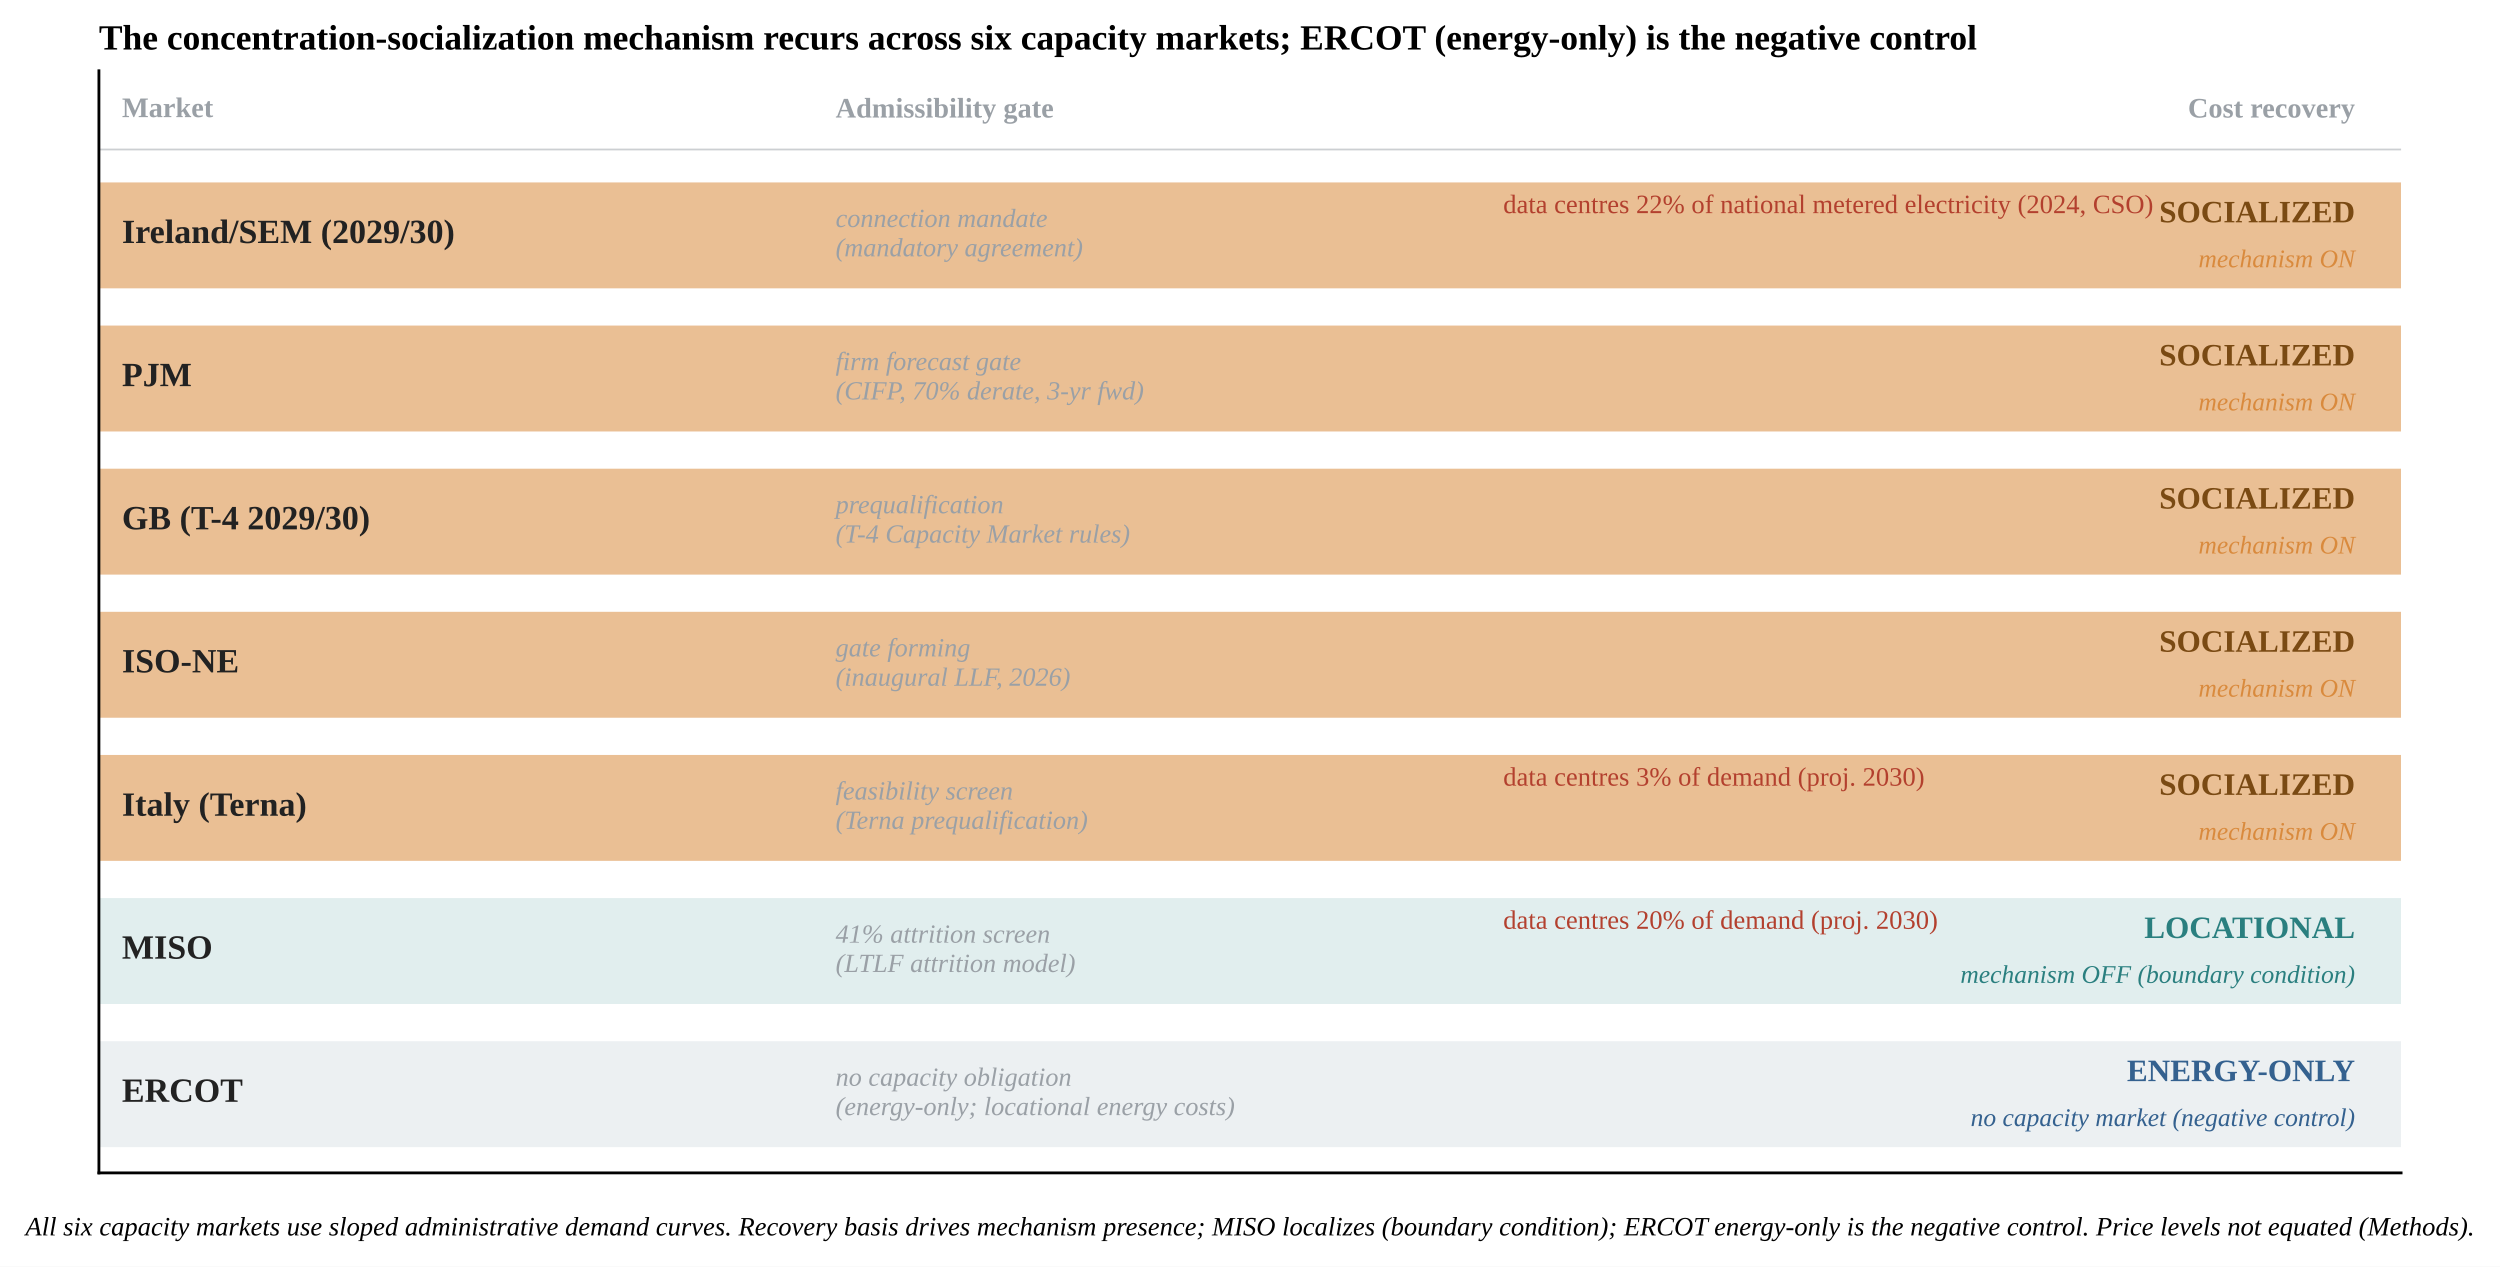
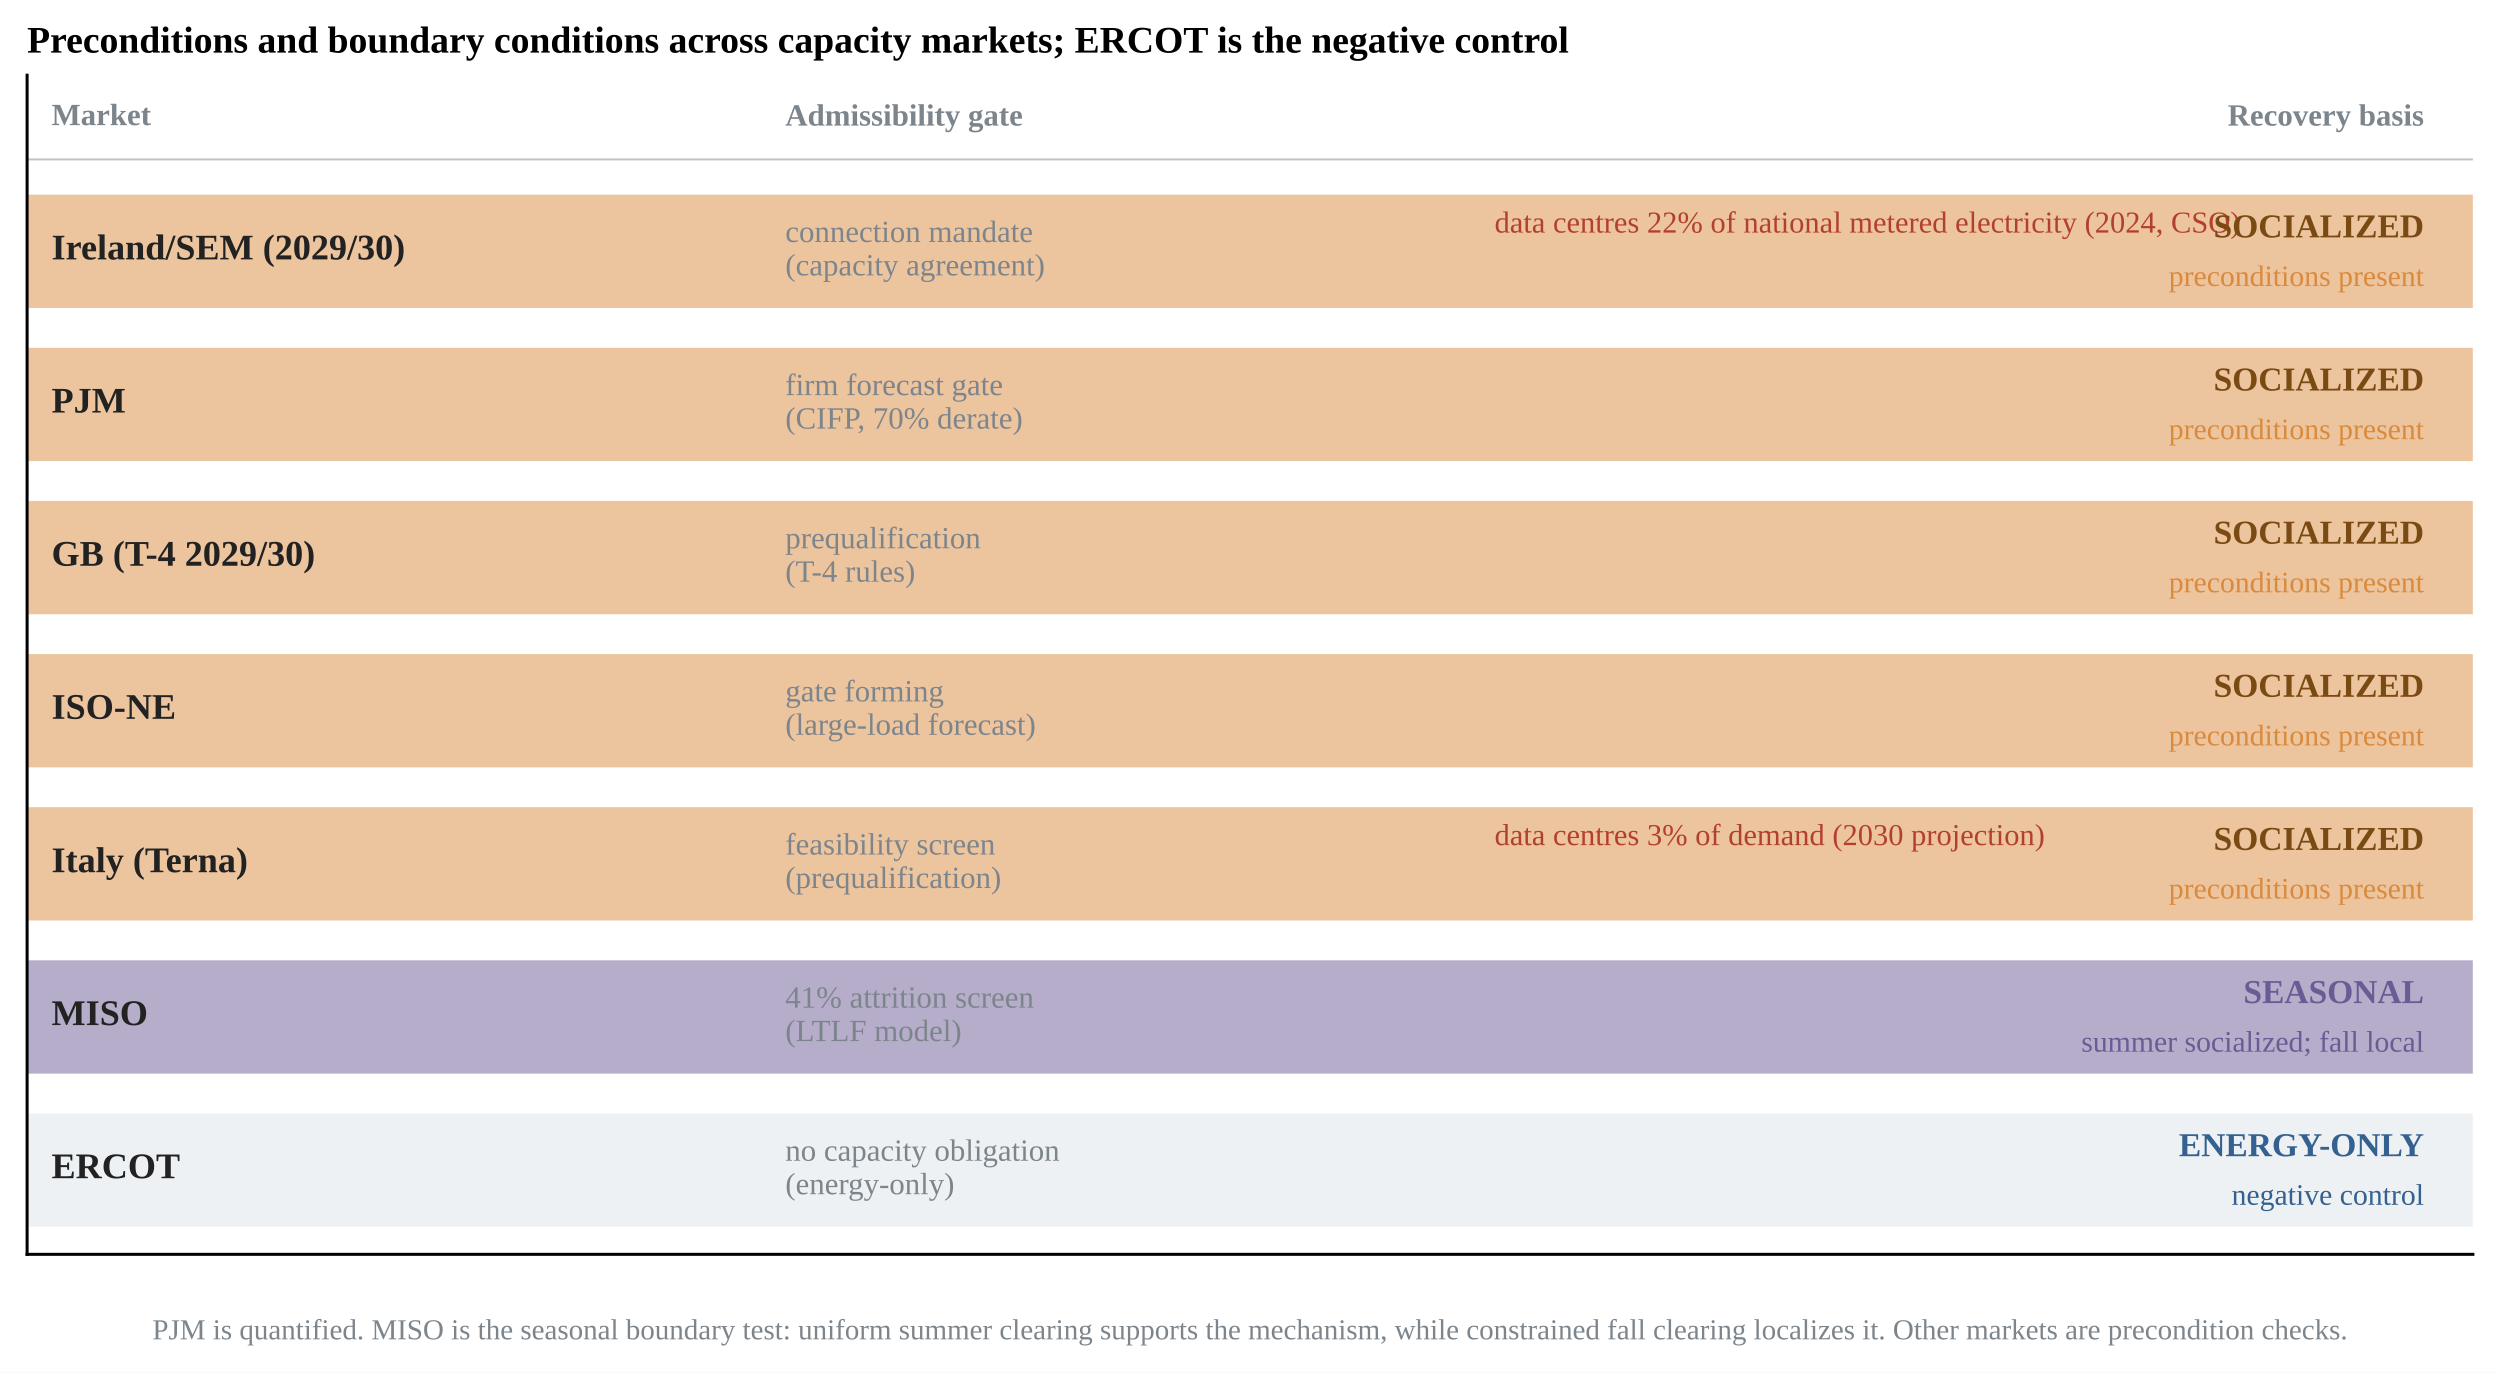
- <svg xmlns="http://www.w3.org/2000/svg" width="705.561pt" height="357.486pt" viewBox="0 0 705.561 357.486" version="1.1">
+ <svg xmlns="http://www.w3.org/2000/svg" width="664.128pt" height="364.65pt" viewBox="0 0 664.128 364.65" version="1.1">
  <defs>
    <style type="text/css">*{stroke-linejoin: round; stroke-linecap: butt}</style>
  </defs>
  <g id="figure_1">
    <g id="patch_1">
-       <path d="M 0 357.486  L 705.561 357.486  L 705.561 0  L 0 0  z " style="fill: #ffffff" />
+       <path d="M 0 364.65  L 664.128 364.65  L 664.128 0  L 0 0  z " style="fill: #ffffff" />
    </g>
    <g id="axes_1">
      <g id="patch_2">
-         <path d="M 27.917 331.018  L 677.645 331.018  L 677.645 19.978  L 27.917 19.978  z " style="fill: #ffffff" />
+         <path d="M 7.2 333.214  L 656.928 333.214  L 656.928 19.978  L 7.2 19.978  z " style="fill: #ffffff" />
      </g>
      <g id="patch_3">
-         <path d="M 27.917 323.747  L 677.645 323.747  L 677.645 293.855  L 27.917 293.855  z " clip-path="url(#p626cb24bb6)" style="fill: #dce4e8; opacity: 0.55" />
+         <path d="M 7.2 325.892  L 656.928 325.892  L 656.928 295.789  L 7.2 295.789  z " clip-path="url(#p51c20fb67c)" style="fill: #dce4e8; opacity: 0.5" />
      </g>
      <g id="patch_4">
-         <path d="M 27.917 283.352  L 677.645 283.352  L 677.645 253.46  L 27.917 253.46  z " clip-path="url(#p626cb24bb6)" style="fill: #c8e0e0; opacity: 0.55" />
+         <path d="M 7.2 285.212  L 656.928 285.212  L 656.928 255.109  L 7.2 255.109  z " clip-path="url(#p51c20fb67c)" style="fill: #6b5b95; opacity: 0.5" />
      </g>
      <g id="patch_5">
-         <path d="M 27.917 242.957  L 677.645 242.957  L 677.645 213.065  L 27.917 213.065  z " clip-path="url(#p626cb24bb6)" style="fill: #d98a3d; opacity: 0.55" />
+         <path d="M 7.2 244.532  L 656.928 244.532  L 656.928 214.429  L 7.2 214.429  z " clip-path="url(#p51c20fb67c)" style="fill: #d98a3d; opacity: 0.5" />
      </g>
      <g id="patch_6">
-         <path d="M 27.917 202.563  L 677.645 202.563  L 677.645 172.67  L 27.917 172.67  z " clip-path="url(#p626cb24bb6)" style="fill: #d98a3d; opacity: 0.55" />
+         <path d="M 7.2 203.852  L 656.928 203.852  L 656.928 173.749  L 7.2 173.749  z " clip-path="url(#p51c20fb67c)" style="fill: #d98a3d; opacity: 0.5" />
      </g>
      <g id="patch_7">
-         <path d="M 27.917 162.168  L 677.645 162.168  L 677.645 132.276  L 27.917 132.276  z " clip-path="url(#p626cb24bb6)" style="fill: #d98a3d; opacity: 0.55" />
+         <path d="M 7.2 163.172  L 656.928 163.172  L 656.928 133.069  L 7.2 133.069  z " clip-path="url(#p51c20fb67c)" style="fill: #d98a3d; opacity: 0.5" />
      </g>
      <g id="patch_8">
-         <path d="M 27.917 121.773  L 677.645 121.773  L 677.645 91.881  L 27.917 91.881  z " clip-path="url(#p626cb24bb6)" style="fill: #d98a3d; opacity: 0.55" />
+         <path d="M 7.2 122.492  L 656.928 122.492  L 656.928 92.389  L 7.2 92.389  z " clip-path="url(#p51c20fb67c)" style="fill: #d98a3d; opacity: 0.5" />
      </g>
      <g id="patch_9">
-         <path d="M 27.917 81.378  L 677.645 81.378  L 677.645 51.486  L 27.917 51.486  z " clip-path="url(#p626cb24bb6)" style="fill: #d98a3d; opacity: 0.55" />
+         <path d="M 7.2 81.812  L 656.928 81.812  L 656.928 51.709  L 7.2 51.709  z " clip-path="url(#p51c20fb67c)" style="fill: #d98a3d; opacity: 0.5" />
      </g>
      <g id="matplotlib.axis_1" />
      <g id="matplotlib.axis_2" />
      <g id="line2d_1">
-         <path d="M 27.917 42.195  L 677.645 42.195  " clip-path="url(#p626cb24bb6)" style="fill: none; stroke: #9aa0a6; stroke-opacity: 0.5; stroke-width: 0.5; stroke-linecap: square" />
+         <path d="M 7.2 42.352  L 656.928 42.352  " clip-path="url(#p51c20fb67c)" style="fill: none; stroke: #7d858c; stroke-opacity: 0.5; stroke-width: 0.5; stroke-linecap: square" />
      </g>
      <g id="patch_10">
-         <path d="M 27.917 331.018  L 27.917 19.978  " style="fill: none; stroke: #000000; stroke-width: 0.8; stroke-linejoin: miter; stroke-linecap: square" />
+         <path d="M 7.2 333.214  L 7.2 19.978  " style="fill: none; stroke: #000000; stroke-width: 0.8; stroke-linejoin: miter; stroke-linecap: square" />
      </g>
      <g id="patch_11">
-         <path d="M 27.917 331.018  L 677.645 331.018  " style="fill: none; stroke: #000000; stroke-width: 0.8; stroke-linejoin: miter; stroke-linecap: square" />
+         <path d="M 7.2 333.214  L 656.928 333.214  " style="fill: none; stroke: #000000; stroke-width: 0.8; stroke-linejoin: miter; stroke-linecap: square" />
      </g>
      <g id="text_1">
-         <text style="font-weight: 700; font-size: 9.6px; font-family: 'Times New Roman', 'DejaVu Serif', serif; text-anchor: start; fill: #222222" x="34.414" y="310.953" transform="rotate(-0 34.41394 310.9527)">ERCOT</text>
+         <text style="font-weight: 700; font-size: 9.6px; font-family: 'Times New Roman', 'DejaVu Serif', serif; text-anchor: start; fill: #222222" x="13.697" y="312.992" transform="rotate(-0 13.69728 312.9919)">ERCOT</text>
      </g>
      <g id="text_2">
-         <text style="font-style: italic; font-size: 7.4px; font-family: 'Times New Roman', 'DejaVu Serif', serif; fill: #9aa0a6" transform="translate(235.8296 306.4334)">no capacity obligation</text>
-         <text style="font-style: italic; font-size: 7.4px; font-family: 'Times New Roman', 'DejaVu Serif', serif; fill: #9aa0a6" transform="translate(235.8296 314.7101)">(energy-only; locational energy costs)</text>
+         <text style="font-size: 8.2px; font-family: 'Times New Roman', 'DejaVu Serif', serif; fill: #7d858c" transform="translate(208.6157 308.359)">no capacity obligation</text>
+         <text style="font-size: 8.2px; font-family: 'Times New Roman', 'DejaVu Serif', serif; fill: #7d858c" transform="translate(208.6157 317.2457)">(energy-only)</text>
      </g>
      <g id="text_3">
-         <text style="font-weight: 700; font-size: 8.8px; font-family: 'Times New Roman', 'DejaVu Serif', serif; text-anchor: end; fill: #34618f" x="664.65" y="305.118" transform="rotate(-0 664.6501 305.1181)">ENERGY-ONLY</text>
+         <text style="font-weight: 700; font-size: 8.9px; font-family: 'Times New Roman', 'DejaVu Serif', serif; text-anchor: end; fill: #34618f" x="643.933" y="307.14" transform="rotate(-0 643.9334 307.1398)">ENERGY-ONLY</text>
      </g>
      <g id="text_4">
-         <text style="font-style: italic; font-size: 7.2px; font-family: 'Times New Roman', 'DejaVu Serif', serif; text-anchor: end; fill: #34618f" x="664.65" y="317.795" transform="rotate(-0 664.6501 317.795)">no capacity market (negative control)</text>
+         <text style="font-size: 7.9px; font-family: 'Times New Roman', 'DejaVu Serif', serif; text-anchor: end; fill: #34618f" x="643.933" y="320.053" transform="rotate(-0 643.9334 320.053)">negative control</text>
      </g>
      <g id="text_5">
-         <text style="font-weight: 700; font-size: 9.6px; font-family: 'Times New Roman', 'DejaVu Serif', serif; text-anchor: start; fill: #222222" x="34.414" y="270.558" transform="rotate(-0 34.41394 270.5579)">MISO</text>
+         <text style="font-weight: 700; font-size: 9.6px; font-family: 'Times New Roman', 'DejaVu Serif', serif; text-anchor: start; fill: #222222" x="13.697" y="272.312" transform="rotate(-0 13.69728 272.3119)">MISO</text>
      </g>
      <g id="text_6">
-         <text style="font-style: italic; font-size: 7.4px; font-family: 'Times New Roman', 'DejaVu Serif', serif; fill: #9aa0a6" transform="translate(235.8296 266.0525)">41% attrition screen</text>
-         <text style="font-style: italic; font-size: 7.4px; font-family: 'Times New Roman', 'DejaVu Serif', serif; fill: #9aa0a6" transform="translate(235.8296 274.3153)">(LTLF attrition model)</text>
+         <text style="font-size: 8.2px; font-family: 'Times New Roman', 'DejaVu Serif', serif; fill: #7d858c" transform="translate(208.6157 267.6944)">41% attrition screen</text>
+         <text style="font-size: 8.2px; font-family: 'Times New Roman', 'DejaVu Serif', serif; fill: #7d858c" transform="translate(208.6157 276.5657)">(LTLF model)</text>
      </g>
      <g id="text_7">
-         <text style="font-size: 7.5px; font-family: 'Times New Roman', 'DejaVu Serif', serif; text-anchor: start; fill: #b3402e" x="424.251" y="262.124" transform="rotate(-0 424.2507 262.1237)">data centres 20% of demand (proj. 2030)</text>
+         <text style="font-weight: 700; font-size: 8.9px; font-family: 'Times New Roman', 'DejaVu Serif', serif; text-anchor: end; fill: #6b5b95" x="643.933" y="266.46" transform="rotate(-0 643.9334 266.4598)">SEASONAL</text>
      </g>
      <g id="text_8">
-         <text style="font-weight: 700; font-size: 8.8px; font-family: 'Times New Roman', 'DejaVu Serif', serif; text-anchor: end; fill: #2a7f7f" x="664.65" y="264.723" transform="rotate(-0 664.6501 264.7233)">LOCATIONAL</text>
+         <text style="font-size: 7.9px; font-family: 'Times New Roman', 'DejaVu Serif', serif; text-anchor: end; fill: #6b5b95" x="643.933" y="279.38" transform="rotate(-0 643.9334 279.3804)">summer socialized; fall local</text>
      </g>
      <g id="text_9">
-         <text style="font-style: italic; font-size: 7.2px; font-family: 'Times New Roman', 'DejaVu Serif', serif; text-anchor: end; fill: #2a7f7f" x="664.65" y="277.4" transform="rotate(-0 664.6501 277.4002)">mechanism OFF (boundary condition)</text>
+         <text style="font-weight: 700; font-size: 9.6px; font-family: 'Times New Roman', 'DejaVu Serif', serif; text-anchor: start; fill: #222222" x="13.697" y="231.695" transform="rotate(-0 13.69728 231.6949)">Italy (Terna)</text>
      </g>
      <g id="text_10">
-         <text style="font-weight: 700; font-size: 9.6px; font-family: 'Times New Roman', 'DejaVu Serif', serif; text-anchor: start; fill: #222222" x="34.414" y="230.226" transform="rotate(-0 34.41394 230.2261)">Italy (Terna)</text>
+         <text style="font-size: 8.2px; font-family: 'Times New Roman', 'DejaVu Serif', serif; fill: #7d858c" transform="translate(208.6157 227.0067)">feasibility screen</text>
+         <text style="font-size: 8.2px; font-family: 'Times New Roman', 'DejaVu Serif', serif; fill: #7d858c" transform="translate(208.6157 235.8934)">(prequalification)</text>
      </g>
      <g id="text_11">
-         <text style="font-style: italic; font-size: 7.4px; font-family: 'Times New Roman', 'DejaVu Serif', serif; fill: #9aa0a6" transform="translate(235.8296 225.6438)">feasibility screen</text>
-         <text style="font-style: italic; font-size: 7.4px; font-family: 'Times New Roman', 'DejaVu Serif', serif; fill: #9aa0a6" transform="translate(235.8296 233.9205)">(Terna prequalification)</text>
+         <text style="font-size: 8.1px; font-family: 'Times New Roman', 'DejaVu Serif', serif; text-anchor: start; fill: #b3402e" x="397.037" y="224.505" transform="rotate(-0 397.0368 224.5047)">data centres 3% of demand (2030 projection)</text>
      </g>
      <g id="text_12">
-         <text style="font-size: 7.5px; font-family: 'Times New Roman', 'DejaVu Serif', serif; text-anchor: start; fill: #b3402e" x="424.251" y="221.729" transform="rotate(-0 424.2507 221.7289)">data centres 3% of demand (proj. 2030)</text>
+         <text style="font-weight: 700; font-size: 8.9px; font-family: 'Times New Roman', 'DejaVu Serif', serif; text-anchor: end; fill: #7a4a13" x="643.933" y="225.78" transform="rotate(-0 643.9334 225.7798)">SOCIALIZED</text>
      </g>
      <g id="text_13">
-         <text style="font-weight: 700; font-size: 8.8px; font-family: 'Times New Roman', 'DejaVu Serif', serif; text-anchor: end; fill: #7a4a13" x="664.65" y="224.329" transform="rotate(-0 664.6501 224.3285)">SOCIALIZED</text>
+         <text style="font-size: 7.9px; font-family: 'Times New Roman', 'DejaVu Serif', serif; text-anchor: end; fill: #d98a3d" x="643.933" y="238.7" transform="rotate(-0 643.9334 238.7004)">preconditions present</text>
      </g>
      <g id="text_14">
-         <text style="font-style: italic; font-size: 7.2px; font-family: 'Times New Roman', 'DejaVu Serif', serif; text-anchor: end; fill: #d98a3d" x="664.65" y="237.012" transform="rotate(-0 664.6501 237.0121)">mechanism ON</text>
+         <text style="font-weight: 700; font-size: 9.6px; font-family: 'Times New Roman', 'DejaVu Serif', serif; text-anchor: start; fill: #222222" x="13.697" y="190.952" transform="rotate(-0 13.69728 190.9519)">ISO-NE</text>
      </g>
      <g id="text_15">
-         <text style="font-weight: 700; font-size: 9.6px; font-family: 'Times New Roman', 'DejaVu Serif', serif; text-anchor: start; fill: #222222" x="34.414" y="189.768" transform="rotate(-0 34.41394 189.7683)">ISO-NE</text>
+         <text style="font-size: 8.2px; font-family: 'Times New Roman', 'DejaVu Serif', serif; fill: #7d858c" transform="translate(208.6157 186.319)">gate forming</text>
+         <text style="font-size: 8.2px; font-family: 'Times New Roman', 'DejaVu Serif', serif; fill: #7d858c" transform="translate(208.6157 195.2057)">(large-load forecast)</text>
      </g>
      <g id="text_16">
-         <text style="font-style: italic; font-size: 7.4px; font-family: 'Times New Roman', 'DejaVu Serif', serif; fill: #9aa0a6" transform="translate(235.8296 185.249)">gate forming</text>
-         <text style="font-style: italic; font-size: 7.4px; font-family: 'Times New Roman', 'DejaVu Serif', serif; fill: #9aa0a6" transform="translate(235.8296 193.5257)">(inaugural LLF, 2026)</text>
+         <text style="font-weight: 700; font-size: 8.9px; font-family: 'Times New Roman', 'DejaVu Serif', serif; text-anchor: end; fill: #7a4a13" x="643.933" y="185.1" transform="rotate(-0 643.9334 185.0998)">SOCIALIZED</text>
      </g>
      <g id="text_17">
-         <text style="font-weight: 700; font-size: 8.8px; font-family: 'Times New Roman', 'DejaVu Serif', serif; text-anchor: end; fill: #7a4a13" x="664.65" y="183.934" transform="rotate(-0 664.6501 183.9337)">SOCIALIZED</text>
+         <text style="font-size: 7.9px; font-family: 'Times New Roman', 'DejaVu Serif', serif; text-anchor: end; fill: #d98a3d" x="643.933" y="198.02" transform="rotate(-0 643.9334 198.0204)">preconditions present</text>
      </g>
      <g id="text_18">
-         <text style="font-style: italic; font-size: 7.2px; font-family: 'Times New Roman', 'DejaVu Serif', serif; text-anchor: end; fill: #d98a3d" x="664.65" y="196.617" transform="rotate(-0 664.6501 196.6173)">mechanism ON</text>
+         <text style="font-weight: 700; font-size: 9.6px; font-family: 'Times New Roman', 'DejaVu Serif', serif; text-anchor: start; fill: #222222" x="13.697" y="150.281" transform="rotate(-0 13.69728 150.2809)">GB (T-4 2029/30)</text>
      </g>
      <g id="text_19">
-         <text style="font-weight: 700; font-size: 9.6px; font-family: 'Times New Roman', 'DejaVu Serif', serif; text-anchor: start; fill: #222222" x="34.414" y="149.383" transform="rotate(-0 34.41394 149.3825)">GB (T-4 2029/30)</text>
+         <text style="font-size: 8.2px; font-family: 'Times New Roman', 'DejaVu Serif', serif; fill: #7d858c" transform="translate(208.6157 145.6544)">prequalification</text>
+         <text style="font-size: 8.2px; font-family: 'Times New Roman', 'DejaVu Serif', serif; fill: #7d858c" transform="translate(208.6157 154.5257)">(T-4 rules)</text>
      </g>
      <g id="text_20">
-         <text style="font-style: italic; font-size: 7.4px; font-family: 'Times New Roman', 'DejaVu Serif', serif; fill: #9aa0a6" transform="translate(235.8296 144.8542)">prequalification</text>
-         <text style="font-style: italic; font-size: 7.4px; font-family: 'Times New Roman', 'DejaVu Serif', serif; fill: #9aa0a6" transform="translate(235.8296 153.1309)">(T-4 Capacity Market rules)</text>
+         <text style="font-weight: 700; font-size: 8.9px; font-family: 'Times New Roman', 'DejaVu Serif', serif; text-anchor: end; fill: #7a4a13" x="643.933" y="144.42" transform="rotate(-0 643.9334 144.4198)">SOCIALIZED</text>
      </g>
      <g id="text_21">
-         <text style="font-weight: 700; font-size: 8.8px; font-family: 'Times New Roman', 'DejaVu Serif', serif; text-anchor: end; fill: #7a4a13" x="664.65" y="143.539" transform="rotate(-0 664.6501 143.5389)">SOCIALIZED</text>
+         <text style="font-size: 7.9px; font-family: 'Times New Roman', 'DejaVu Serif', serif; text-anchor: end; fill: #d98a3d" x="643.933" y="157.34" transform="rotate(-0 643.9334 157.3404)">preconditions present</text>
      </g>
      <g id="text_22">
-         <text style="font-style: italic; font-size: 7.2px; font-family: 'Times New Roman', 'DejaVu Serif', serif; text-anchor: end; fill: #d98a3d" x="664.65" y="156.223" transform="rotate(-0 664.6501 156.2225)">mechanism ON</text>
+         <text style="font-weight: 700; font-size: 9.6px; font-family: 'Times New Roman', 'DejaVu Serif', serif; text-anchor: start; fill: #222222" x="13.697" y="109.592" transform="rotate(-0 13.69728 109.5919)">PJM</text>
      </g>
      <g id="text_23">
-         <text style="font-weight: 700; font-size: 9.6px; font-family: 'Times New Roman', 'DejaVu Serif', serif; text-anchor: start; fill: #222222" x="34.414" y="108.979" transform="rotate(-0 34.41394 108.9787)">PJM</text>
+         <text style="font-size: 8.2px; font-family: 'Times New Roman', 'DejaVu Serif', serif; fill: #7d858c" transform="translate(208.6157 104.9667)">firm forecast gate</text>
+         <text style="font-size: 8.2px; font-family: 'Times New Roman', 'DejaVu Serif', serif; fill: #7d858c" transform="translate(208.6157 113.8534)">(CIFP, 70% derate)</text>
      </g>
      <g id="text_24">
-         <text style="font-style: italic; font-size: 7.4px; font-family: 'Times New Roman', 'DejaVu Serif', serif; fill: #9aa0a6" transform="translate(235.8296 104.4594)">firm forecast gate</text>
-         <text style="font-style: italic; font-size: 7.4px; font-family: 'Times New Roman', 'DejaVu Serif', serif; fill: #9aa0a6" transform="translate(235.8296 112.7361)">(CIFP, 70% derate, 3-yr fwd)</text>
+         <text style="font-weight: 700; font-size: 8.9px; font-family: 'Times New Roman', 'DejaVu Serif', serif; text-anchor: end; fill: #7a4a13" x="643.933" y="103.74" transform="rotate(-0 643.9334 103.7398)">SOCIALIZED</text>
      </g>
      <g id="text_25">
-         <text style="font-weight: 700; font-size: 8.8px; font-family: 'Times New Roman', 'DejaVu Serif', serif; text-anchor: end; fill: #7a4a13" x="664.65" y="103.144" transform="rotate(-0 664.6501 103.1441)">SOCIALIZED</text>
+         <text style="font-size: 7.9px; font-family: 'Times New Roman', 'DejaVu Serif', serif; text-anchor: end; fill: #d98a3d" x="643.933" y="116.66" transform="rotate(-0 643.9334 116.6604)">preconditions present</text>
      </g>
      <g id="text_26">
-         <text style="font-style: italic; font-size: 7.2px; font-family: 'Times New Roman', 'DejaVu Serif', serif; text-anchor: end; fill: #d98a3d" x="664.65" y="115.828" transform="rotate(-0 664.6501 115.8277)">mechanism ON</text>
+         <text style="font-weight: 700; font-size: 9.6px; font-family: 'Times New Roman', 'DejaVu Serif', serif; text-anchor: start; fill: #222222" x="13.697" y="68.918" transform="rotate(-0 13.69728 68.91787)">Ireland/SEM (2029/30)</text>
      </g>
      <g id="text_27">
-         <text style="font-weight: 700; font-size: 9.6px; font-family: 'Times New Roman', 'DejaVu Serif', serif; text-anchor: start; fill: #222222" x="34.414" y="68.59" transform="rotate(-0 34.41394 68.5899)">Ireland/SEM (2029/30)</text>
+         <text style="font-size: 8.2px; font-family: 'Times New Roman', 'DejaVu Serif', serif; fill: #7d858c" transform="translate(208.6157 64.28667)">connection mandate</text>
+         <text style="font-size: 8.2px; font-family: 'Times New Roman', 'DejaVu Serif', serif; fill: #7d858c" transform="translate(208.6157 73.15805)">(capacity agreement)</text>
      </g>
      <g id="text_28">
-         <text style="font-style: italic; font-size: 7.4px; font-family: 'Times New Roman', 'DejaVu Serif', serif; fill: #9aa0a6" transform="translate(235.8296 64.07155)">connection mandate</text>
-         <text style="font-style: italic; font-size: 7.4px; font-family: 'Times New Roman', 'DejaVu Serif', serif; fill: #9aa0a6" transform="translate(235.8296 72.33434)">(mandatory agreement)</text>
+         <text style="font-size: 8.1px; font-family: 'Times New Roman', 'DejaVu Serif', serif; text-anchor: start; fill: #b3402e" x="397.037" y="61.783" transform="rotate(-0 397.0368 61.78283)">data centres 22% of national metered electricity (2024, CSO)</text>
      </g>
      <g id="text_29">
-         <text style="font-size: 7.5px; font-family: 'Times New Roman', 'DejaVu Serif', serif; text-anchor: start; fill: #b3402e" x="424.251" y="60.148" transform="rotate(-0 424.2507 60.14792)">data centres 22% of national metered electricity (2024, CSO)</text>
+         <text style="font-weight: 700; font-size: 8.9px; font-family: 'Times New Roman', 'DejaVu Serif', serif; text-anchor: end; fill: #7a4a13" x="643.933" y="63.06" transform="rotate(-0 643.9334 63.05978)">SOCIALIZED</text>
      </g>
      <g id="text_30">
-         <text style="font-weight: 700; font-size: 8.8px; font-family: 'Times New Roman', 'DejaVu Serif', serif; text-anchor: end; fill: #7a4a13" x="664.65" y="62.749" transform="rotate(-0 664.6501 62.74932)">SOCIALIZED</text>
+         <text style="font-size: 7.9px; font-family: 'Times New Roman', 'DejaVu Serif', serif; text-anchor: end; fill: #d98a3d" x="643.933" y="75.98" transform="rotate(-0 643.9334 75.98038)">preconditions present</text>
      </g>
      <g id="text_31">
-         <text style="font-style: italic; font-size: 7.2px; font-family: 'Times New Roman', 'DejaVu Serif', serif; text-anchor: end; fill: #d98a3d" x="664.65" y="75.433" transform="rotate(-0 664.6501 75.4329)">mechanism ON</text>
+         <text style="font-weight: 700; font-size: 8.2px; font-family: 'Times New Roman', 'DejaVu Serif', serif; text-anchor: start; fill: #7d858c" x="13.697" y="33.239" transform="rotate(-0 13.69728 33.23896)">Market</text>
      </g>
      <g id="text_32">
-         <text style="font-weight: 700; font-size: 8px; font-family: 'Times New Roman', 'DejaVu Serif', serif; text-anchor: start; fill: #9aa0a6" x="34.414" y="33.052" transform="rotate(-0 34.41394 33.05163)">Market</text>
+         <text style="font-weight: 700; font-size: 8.2px; font-family: 'Times New Roman', 'DejaVu Serif', serif; text-anchor: start; fill: #7d858c" x="208.616" y="33.367" transform="rotate(-0 208.6157 33.36709)">Admissibility gate</text>
      </g>
      <g id="text_33">
-         <text style="font-weight: 700; font-size: 8px; font-family: 'Times New Roman', 'DejaVu Serif', serif; text-anchor: start; fill: #9aa0a6" x="235.83" y="33.177" transform="rotate(-0 235.8296 33.17663)">Admissibility gate</text>
+         <text style="font-weight: 700; font-size: 8.2px; font-family: 'Times New Roman', 'DejaVu Serif', serif; text-anchor: end; fill: #7d858c" x="643.933" y="33.367" transform="rotate(-0 643.9334 33.36709)">Recovery basis</text>
      </g>
      <g id="text_34">
-         <text style="font-weight: 700; font-size: 8px; font-family: 'Times New Roman', 'DejaVu Serif', serif; text-anchor: end; fill: #9aa0a6" x="664.65" y="33.172" transform="rotate(-0 664.6501 33.17162)">Cost recovery</text>
+         <text style="font-size: 7.7px; font-family: 'Times New Roman', 'DejaVu Serif', serif; text-anchor: middle; fill: #7d858c" x="332.064" y="355.789" transform="rotate(-0 332.064 355.7888)">PJM is quantified. MISO is the seasonal boundary test: uniform summer clearing supports the mechanism, while constrained fall clearing localizes it. Other markets are precondition checks.</text>
      </g>
      <g id="text_35">
-         <text style="font-style: italic; font-size: 7.5px; font-family: 'Times New Roman', 'DejaVu Serif', serif; text-anchor: middle" x="352.781" y="348.668" transform="rotate(-0 352.7807 348.6675)">All six capacity markets use sloped administrative demand curves. Recovery basis drives mechanism presence; MISO localizes (boundary condition); ERCOT energy-only is the negative control. Price levels not equated (Methods).</text>
-       </g>
-       <g id="text_36">
-         <text style="font-weight: 700; font-size: 10px; font-family: 'Times New Roman', 'DejaVu Serif', serif; text-anchor: start" x="27.917" y="13.978" transform="rotate(-0 27.91666 13.97813)">The concentration-socialization mechanism recurs across six capacity markets; ERCOT (energy-only) is the negative control</text>
+         <text style="font-weight: 700; font-size: 10px; font-family: 'Times New Roman', 'DejaVu Serif', serif; text-anchor: start" x="7.2" y="13.978" transform="rotate(-0 7.2 13.97813)">Preconditions and boundary conditions across capacity markets; ERCOT is the negative control</text>
      </g>
    </g>
  </g>
  <defs>
-     <clipPath id="p626cb24bb6">
-       <rect x="27.917" y="19.978" width="649.728" height="311.04" />
+     <clipPath id="p51c20fb67c">
+       <rect x="7.2" y="19.978" width="649.728" height="313.236" />
    </clipPath>
  </defs>
</svg>
